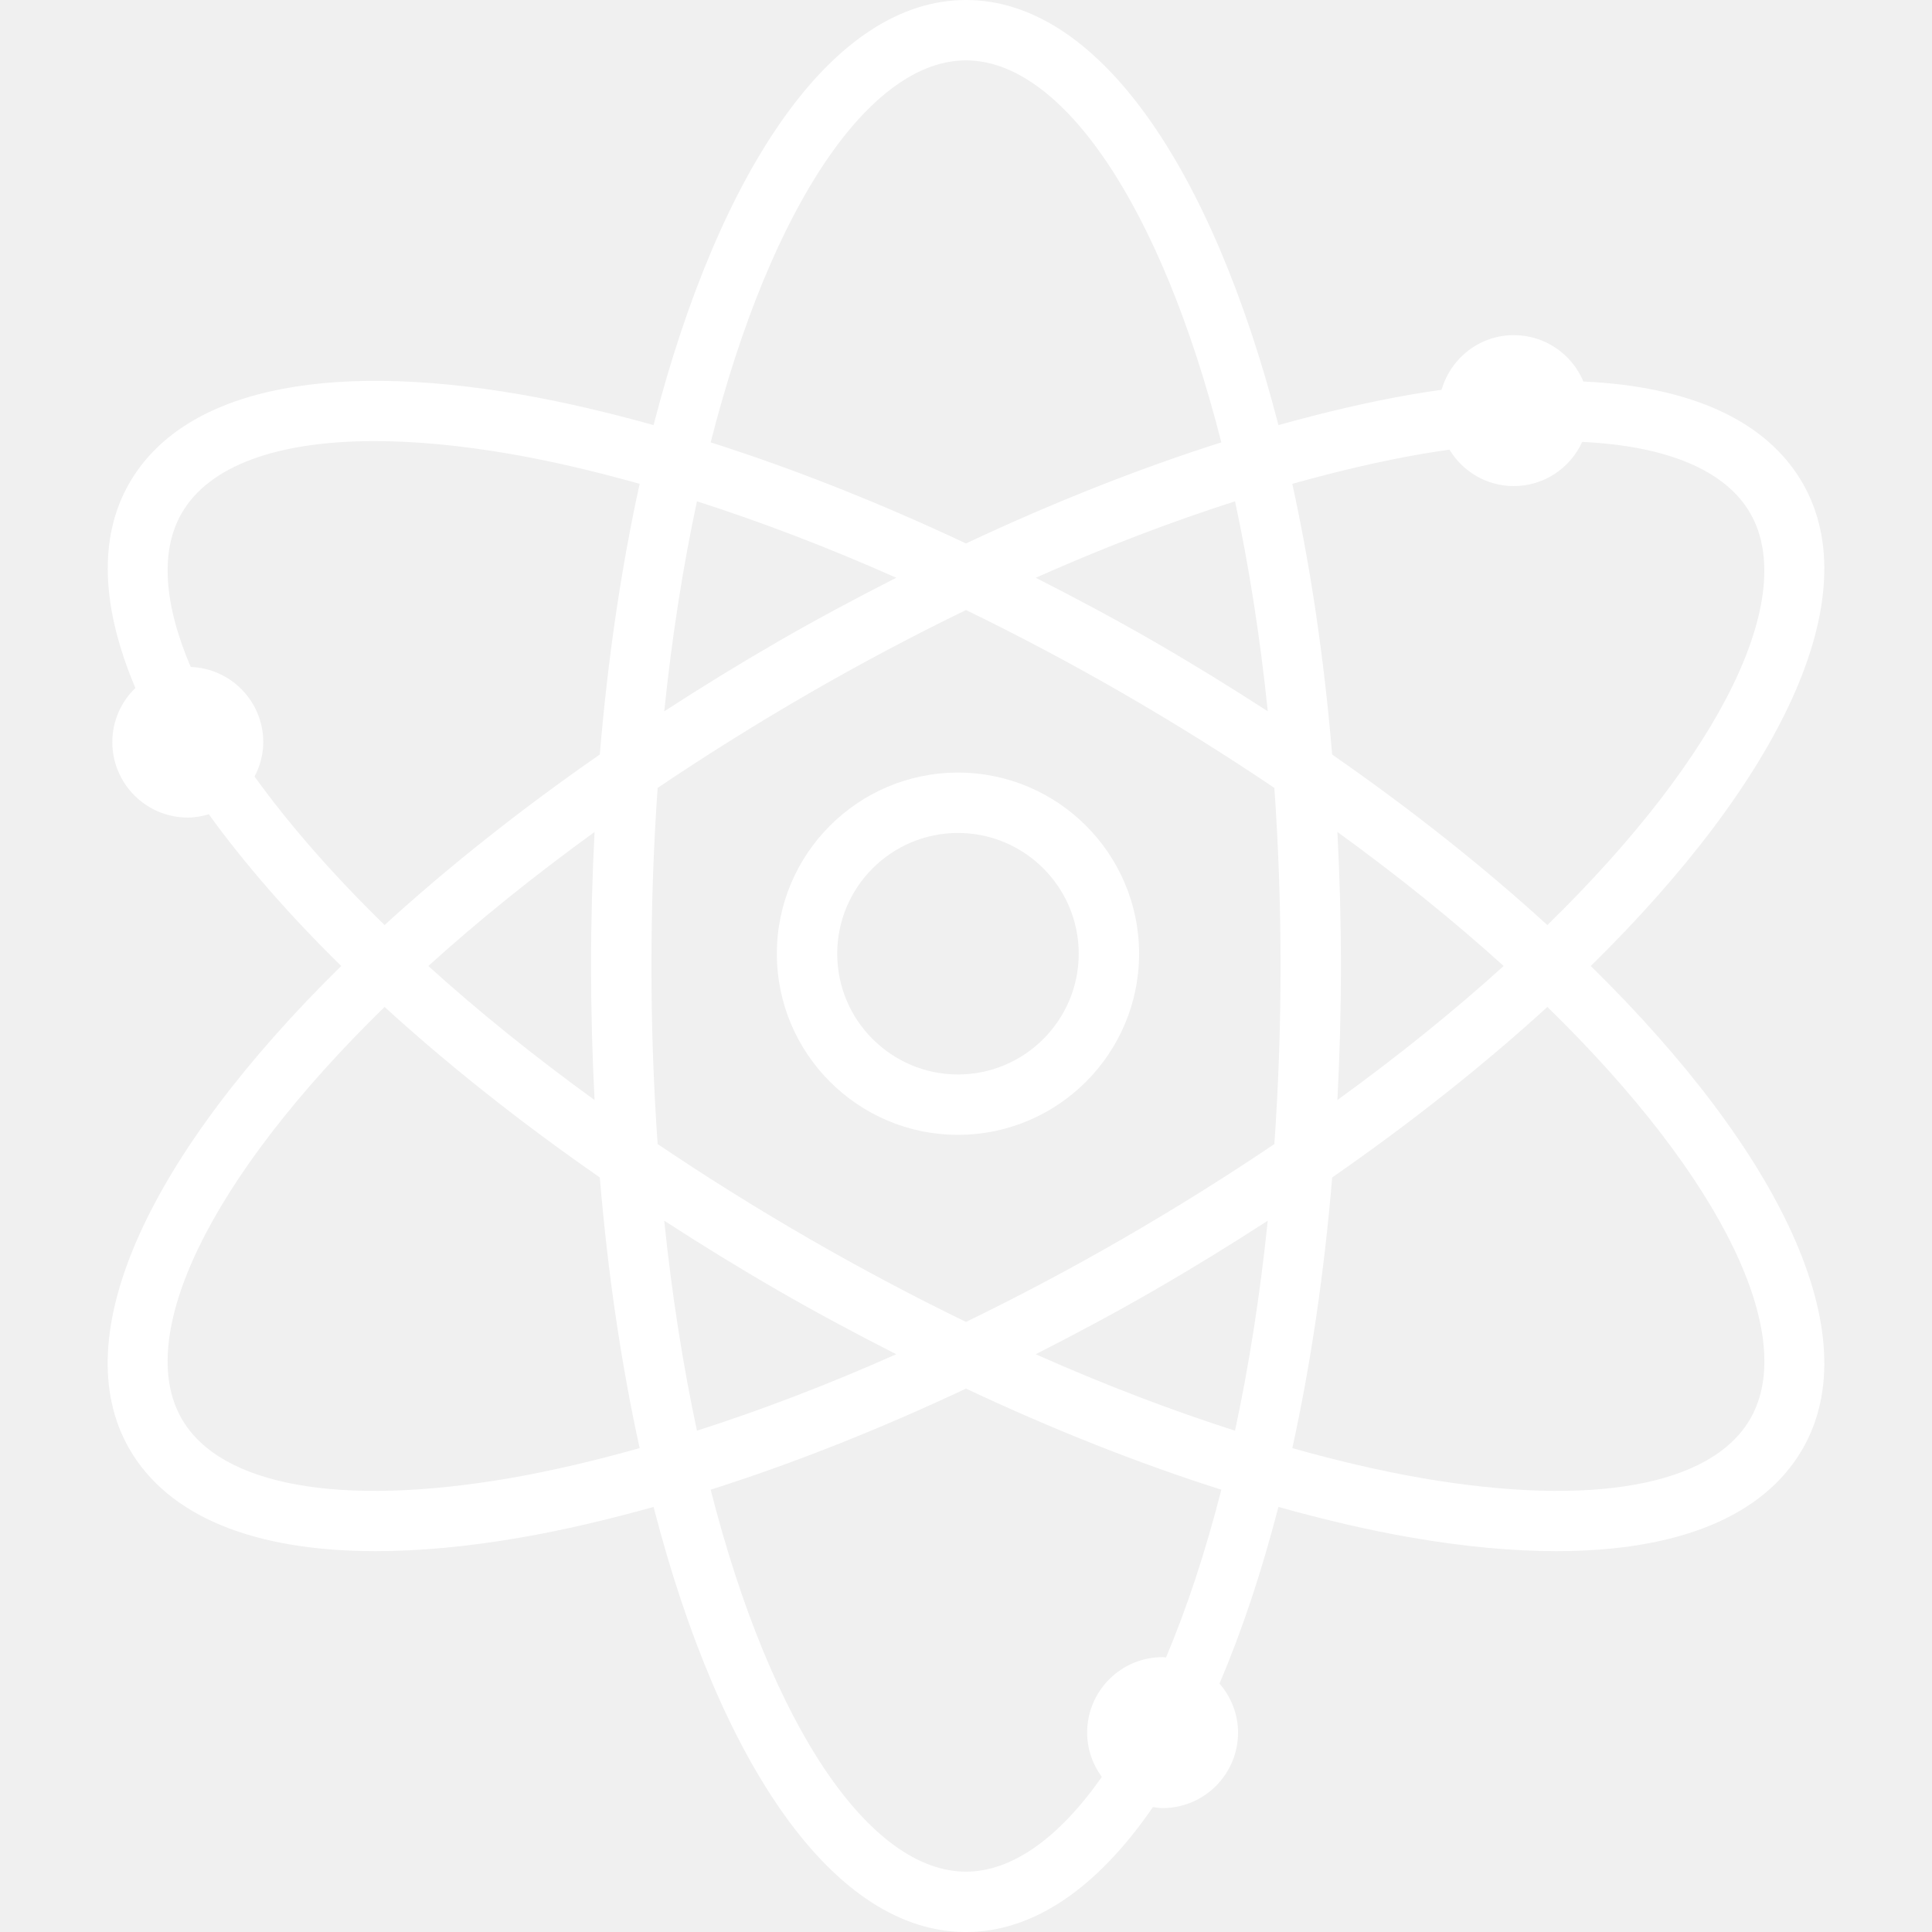
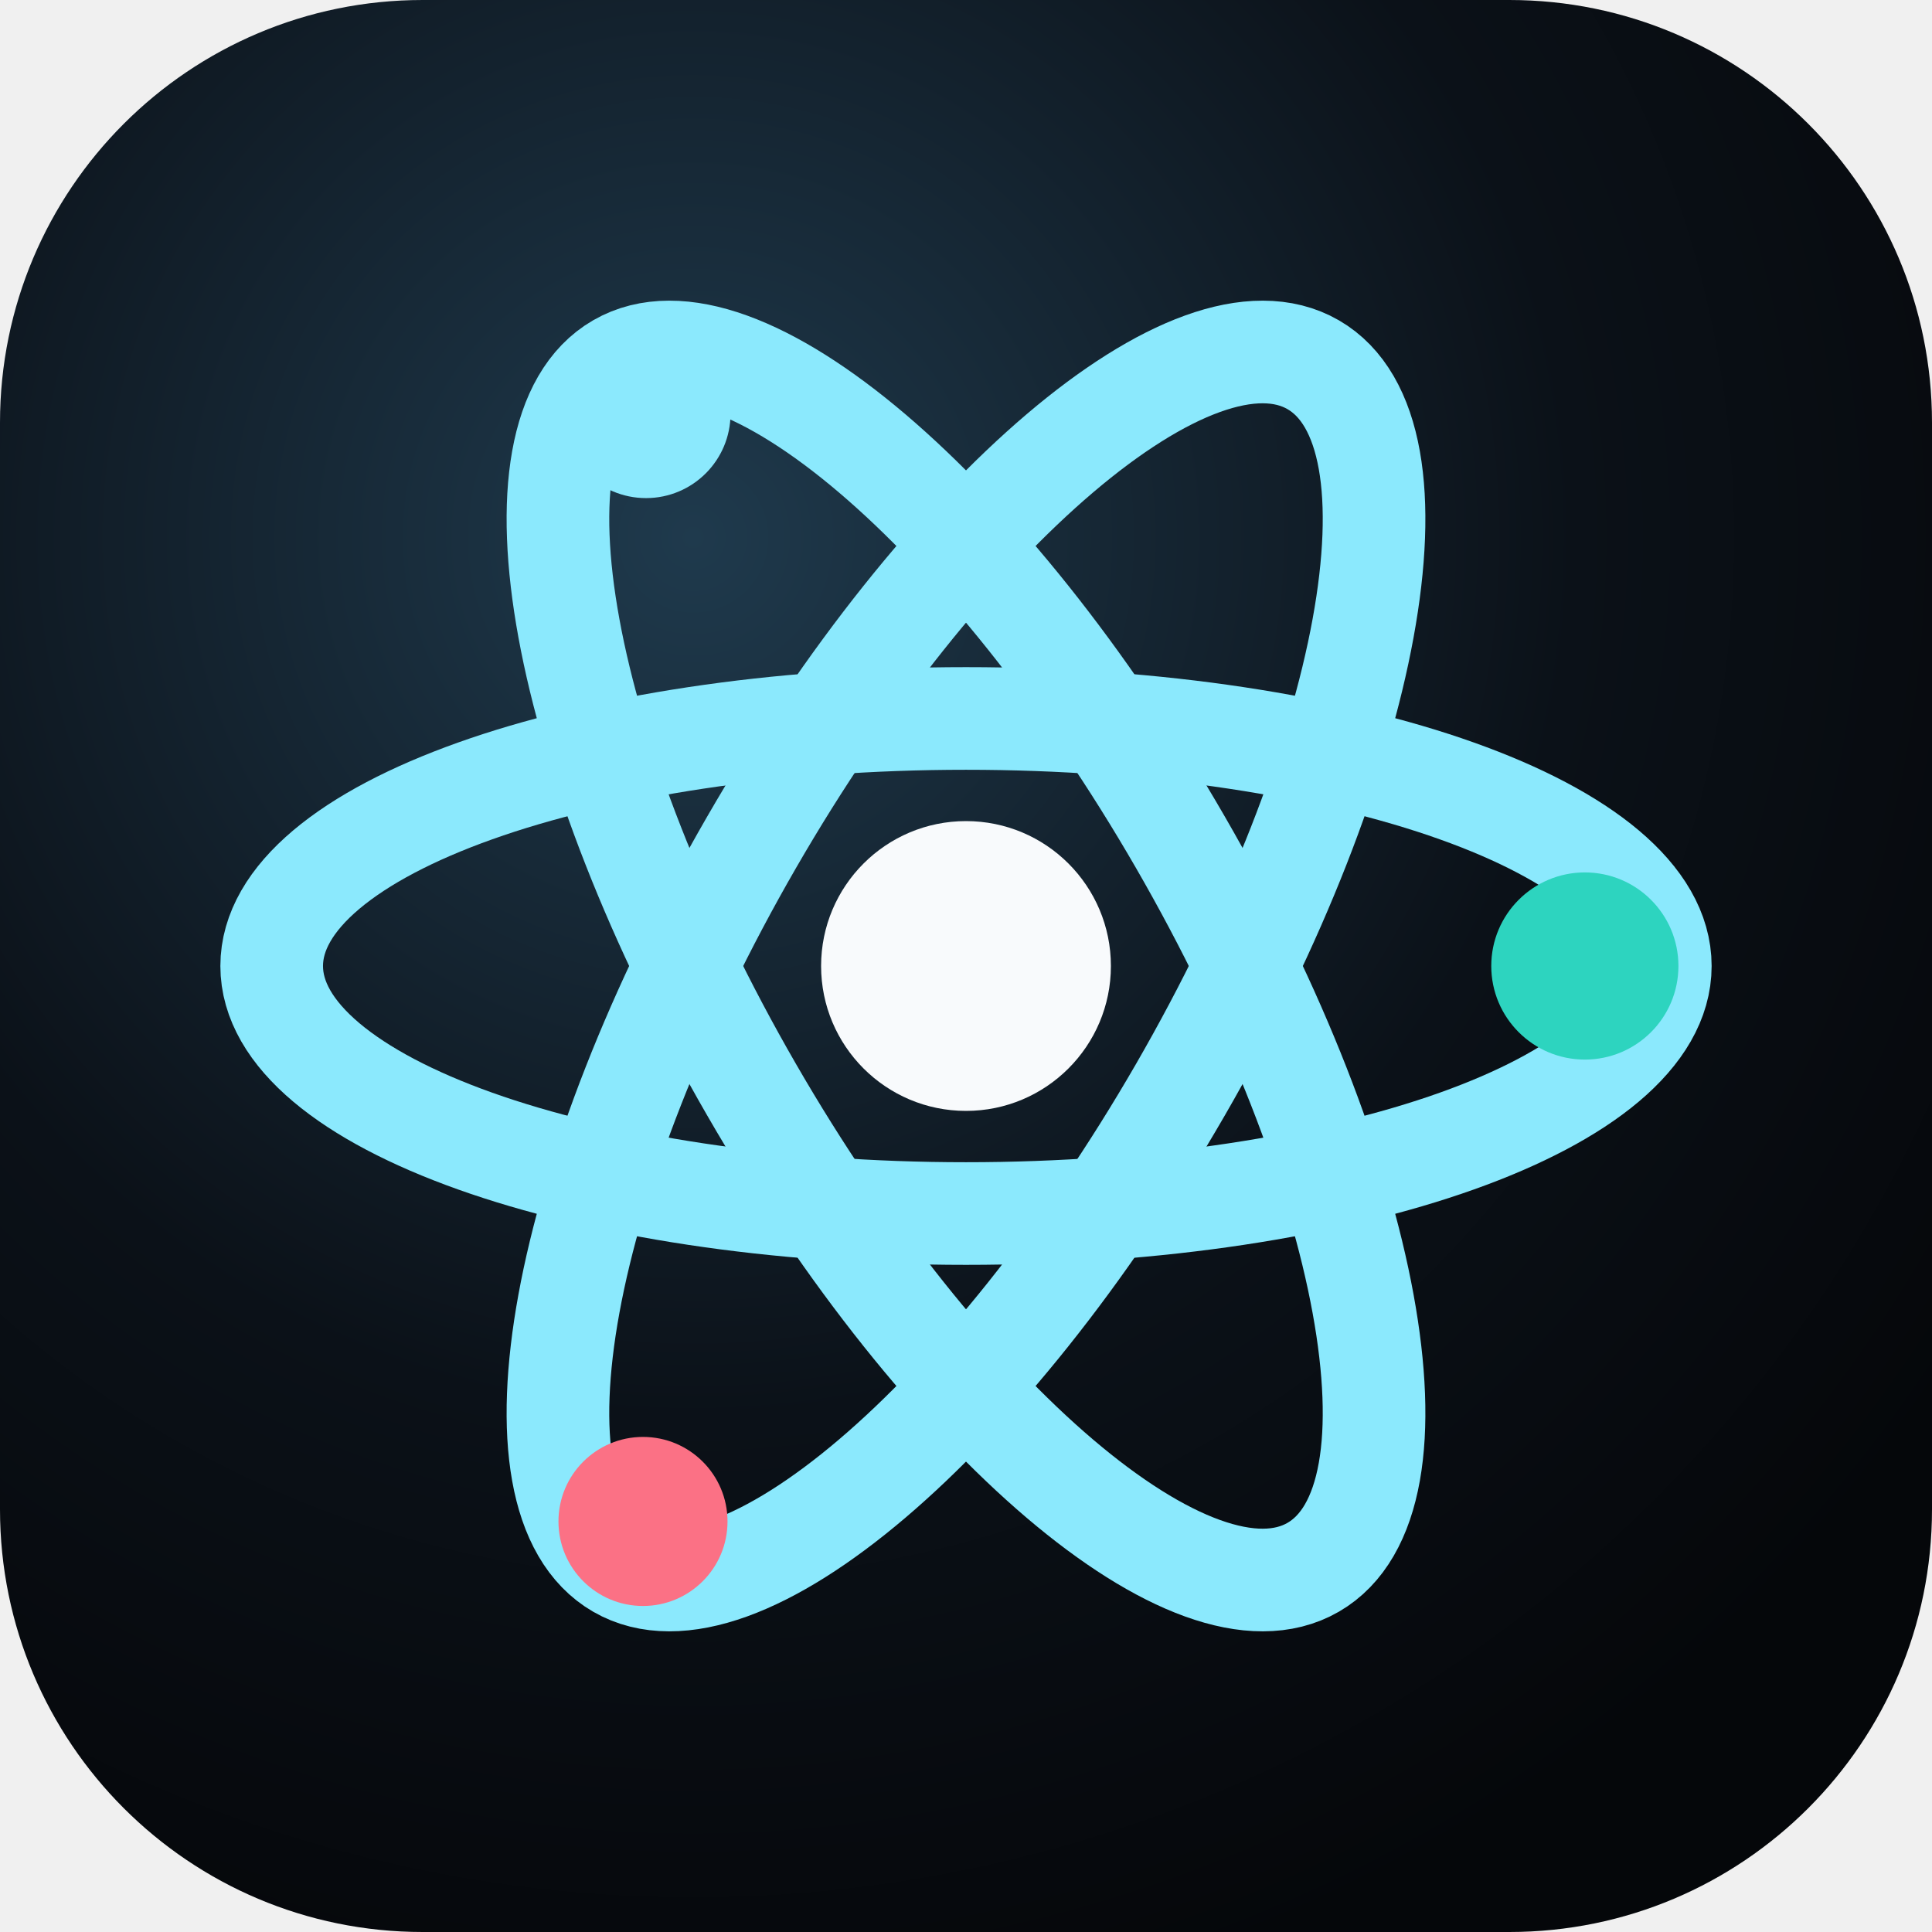
- <svg xmlns="http://www.w3.org/2000/svg" fill="#ffffff" height="800px" width="800px" version="1.1" id="Layer_1" viewBox="0 0 64 64" enable-background="new 0 0 64 64" xml:space="preserve">
-   <g id="Nuclear">
-     <path d="M31.734,25.593c-3.309,0-6,2.691-6,6s2.691,6,6,6   c3.309,0,6-2.691,6-6S35.043,25.593,31.734,25.593z M31.734,35.593   c-2.206,0-4-1.794-4-4c0-2.206,1.794-4,4-4c2.206,0,4,1.794,4,4   C35.734,33.798,33.939,35.593,31.734,35.593z" />
-     <path d="M52.697,32c6.298-6.186,9.199-12.218,7.015-16   c-1.19-2.061-3.701-3.201-7.26-3.362c-0.378-0.902-1.268-1.536-2.306-1.536   c-1.139,0-2.09,0.768-2.391,1.81c-0.323,0.046-0.648,0.094-0.982,0.152   c-1.417,0.244-2.901,0.594-4.423,1.018C40.143,5.532,36.369,0,32,0   c-4.369,0-8.143,5.532-10.35,14.082c-1.522-0.424-3.006-0.774-4.423-1.018   c-6.597-1.137-11.191-0.094-12.94,2.936c-1.051,1.82-0.917,4.162,0.198,6.79   c-0.47,0.455-0.764,1.089-0.764,1.793c0,1.38,1.12,2.5,2.5,2.5   c0.243,0,0.473-0.045,0.695-0.11c1.183,1.635,2.654,3.325,4.387,5.027   c-6.298,6.186-9.199,12.218-7.016,16c1.288,2.231,4.118,3.384,8.154,3.384   c1.446,0,3.047-0.147,4.786-0.447c1.417-0.244,2.901-0.594,4.423-1.018   c2.207,8.55,5.981,14.082,10.35,14.082c2.271,0,4.379-1.502,6.192-4.138   c0.106,0.014,0.211,0.032,0.32,0.032c1.38,0,2.5-1.12,2.5-2.5   c0-0.624-0.237-1.187-0.615-1.625c0.74-1.731,1.395-3.696,1.952-5.851   c1.522,0.425,3.006,0.774,4.423,1.018c1.74,0.3,3.34,0.447,4.786,0.447   c4.035,0,6.866-1.153,8.154-3.384C61.896,44.218,58.995,38.186,52.697,32z    M47.112,15.035c0.308-0.053,0.606-0.096,0.904-0.139   c0.439,0.721,1.225,1.206,2.129,1.206c1.009,0,1.873-0.602,2.268-1.463   c2.786,0.131,4.739,0.929,5.565,2.361c1.574,2.726-0.867,7.931-6.72,13.644   c-2.084-1.903-4.476-3.806-7.129-5.649c-0.268-3.207-0.717-6.219-1.32-8.967   C44.293,15.613,45.736,15.272,47.112,15.035z M37.21,41.025   c-1.734,1.001-3.477,1.924-5.21,2.766c-1.733-0.842-3.476-1.765-5.21-2.766   c-1.773-1.024-3.439-2.07-5.005-3.127c-0.132-1.885-0.205-3.851-0.205-5.898   c0-2.047,0.073-4.014,0.205-5.899c1.566-1.056,3.233-2.103,5.005-3.127   c1.734-1.001,3.477-1.925,5.21-2.766c1.733,0.842,3.476,1.765,5.21,2.766   c1.773,1.024,3.439,2.07,5.005,3.127c0.132,1.885,0.205,3.851,0.205,5.899   c0,2.047-0.073,4.013-0.205,5.898C40.649,38.955,38.983,40.001,37.21,41.025z    M41.996,40.437c-0.258,2.5-0.627,4.827-1.085,6.957   c-2.14-0.687-4.35-1.531-6.601-2.533c1.301-0.664,2.603-1.355,3.899-2.104   C39.518,42.002,40.779,41.226,41.996,40.437z M29.689,44.861   c-2.25,1.002-4.461,1.846-6.601,2.533c-0.457-2.131-0.826-4.457-1.085-6.958   c1.218,0.79,2.478,1.566,3.787,2.321C27.087,43.506,28.389,44.198,29.689,44.861z    M19.696,36.44c-2.046-1.481-3.885-2.972-5.507-4.44   c1.622-1.468,3.461-2.958,5.507-4.44c-0.075,1.45-0.117,2.93-0.117,4.44   C19.58,33.511,19.621,34.991,19.696,36.44z M22.004,23.564   c0.258-2.501,0.627-4.827,1.084-6.958c2.14,0.687,4.351,1.531,6.602,2.533   c-1.301,0.663-2.603,1.355-3.9,2.104C24.482,21.998,23.221,22.774,22.004,23.564   z M34.311,19.139c2.251-1.002,4.461-1.846,6.601-2.533   c0.457,2.13,0.826,4.457,1.085,6.957c-1.217-0.789-2.478-1.566-3.786-2.321   C36.914,20.494,35.612,19.802,34.311,19.139z M44.303,27.56   c2.047,1.481,3.885,2.972,5.507,4.44c-1.622,1.468-3.461,2.959-5.507,4.44   c0.075-1.449,0.117-2.929,0.117-4.44C44.42,30.489,44.378,29.009,44.303,27.56   z M32,2c3.149,0,6.438,4.722,8.458,12.654   c-2.732,0.869-5.576,1.992-8.458,3.349c-2.882-1.357-5.726-2.48-8.458-3.349   C25.562,6.722,28.851,2,32,2z M8.433,25.724   c0.178-0.344,0.288-0.728,0.288-1.141c0-1.346-1.069-2.438-2.403-2.49   c-0.896-2.088-1.017-3.849-0.299-5.093c0.906-1.57,3.155-2.388,6.388-2.388   c1.334,0,2.836,0.139,4.48,0.422c1.376,0.237,2.819,0.578,4.302,0.993   c-0.603,2.748-1.052,5.76-1.32,8.967c-2.653,1.843-5.045,3.745-7.129,5.649   C10.996,28.942,9.556,27.284,8.433,25.724z M16.888,48.966   c-5.629,0.968-9.588,0.252-10.868-1.966c-1.574-2.726,0.867-7.931,6.72-13.644   c2.084,1.903,4.476,3.806,7.129,5.648c0.268,3.207,0.717,6.219,1.32,8.967   C19.707,48.387,18.264,48.728,16.888,48.966z M38.626,54.906   c-0.038-0.002-0.074-0.011-0.113-0.011c-1.38,0-2.5,1.12-2.5,2.5   c0,0.551,0.184,1.055,0.486,1.469c-1.427,2.03-2.979,3.137-4.499,3.137   c-3.149,0-6.438-4.722-8.458-12.653c2.732-0.869,5.576-1.993,8.458-3.349   c2.882,1.357,5.726,2.481,8.458,3.349C39.927,51.432,39.307,53.291,38.626,54.906z    M57.98,47c-1.28,2.218-5.242,2.934-10.868,1.966   c-1.376-0.237-2.819-0.578-4.302-0.994c0.603-2.748,1.052-5.76,1.32-8.967   c2.653-1.843,5.045-3.745,7.129-5.649C57.113,39.068,59.554,44.274,57.98,47z" />
+ <svg xmlns="http://www.w3.org/2000/svg" viewBox="0 0 64 64" role="img" aria-label="Physics Simulator">
+   <defs>
+     <radialGradient id="bg" cx="36%" cy="28%" r="78%">
+       <stop offset="0%" stop-color="#1f3a4d" />
+       <stop offset="58%" stop-color="#0b1118" />
+       <stop offset="100%" stop-color="#05070a" />
+     </radialGradient>
+     <linearGradient id="orbit" x1="10" x2="54" y1="12" y2="52">
+       <stop offset="0%" stop-color="#8be9fd" />
+       <stop offset="52%" stop-color="#2dd4bf" />
+       <stop offset="100%" stop-color="#fb7185" />
+     </linearGradient>
+   </defs>
+   <rect width="64" height="64" rx="14" fill="url(#bg)" />
+   <circle cx="32" cy="32" r="4.8" fill="#f8fafc" />
+   <circle cx="32" cy="32" r="8.4" fill="none" stroke="#f8fafc" stroke-opacity="0.16" stroke-width="1.6" />
+   <g fill="none" stroke="url(#orbit)" stroke-linecap="round" stroke-width="3.4">
+     <ellipse cx="32" cy="32" rx="23" ry="8.2" />
+     <ellipse cx="32" cy="32" rx="23" ry="8.2" transform="rotate(60 32 32)" />
+     <ellipse cx="32" cy="32" rx="23" ry="8.2" transform="rotate(120 32 32)" />
  </g>
+   <circle cx="52.5" cy="32" r="3.1" fill="#2dd4bf" />
+   <circle cx="21.4" cy="13.7" r="2.8" fill="#8be9fd" />
+   <circle cx="21.3" cy="50.4" r="2.8" fill="#fb7185" />
</svg>
